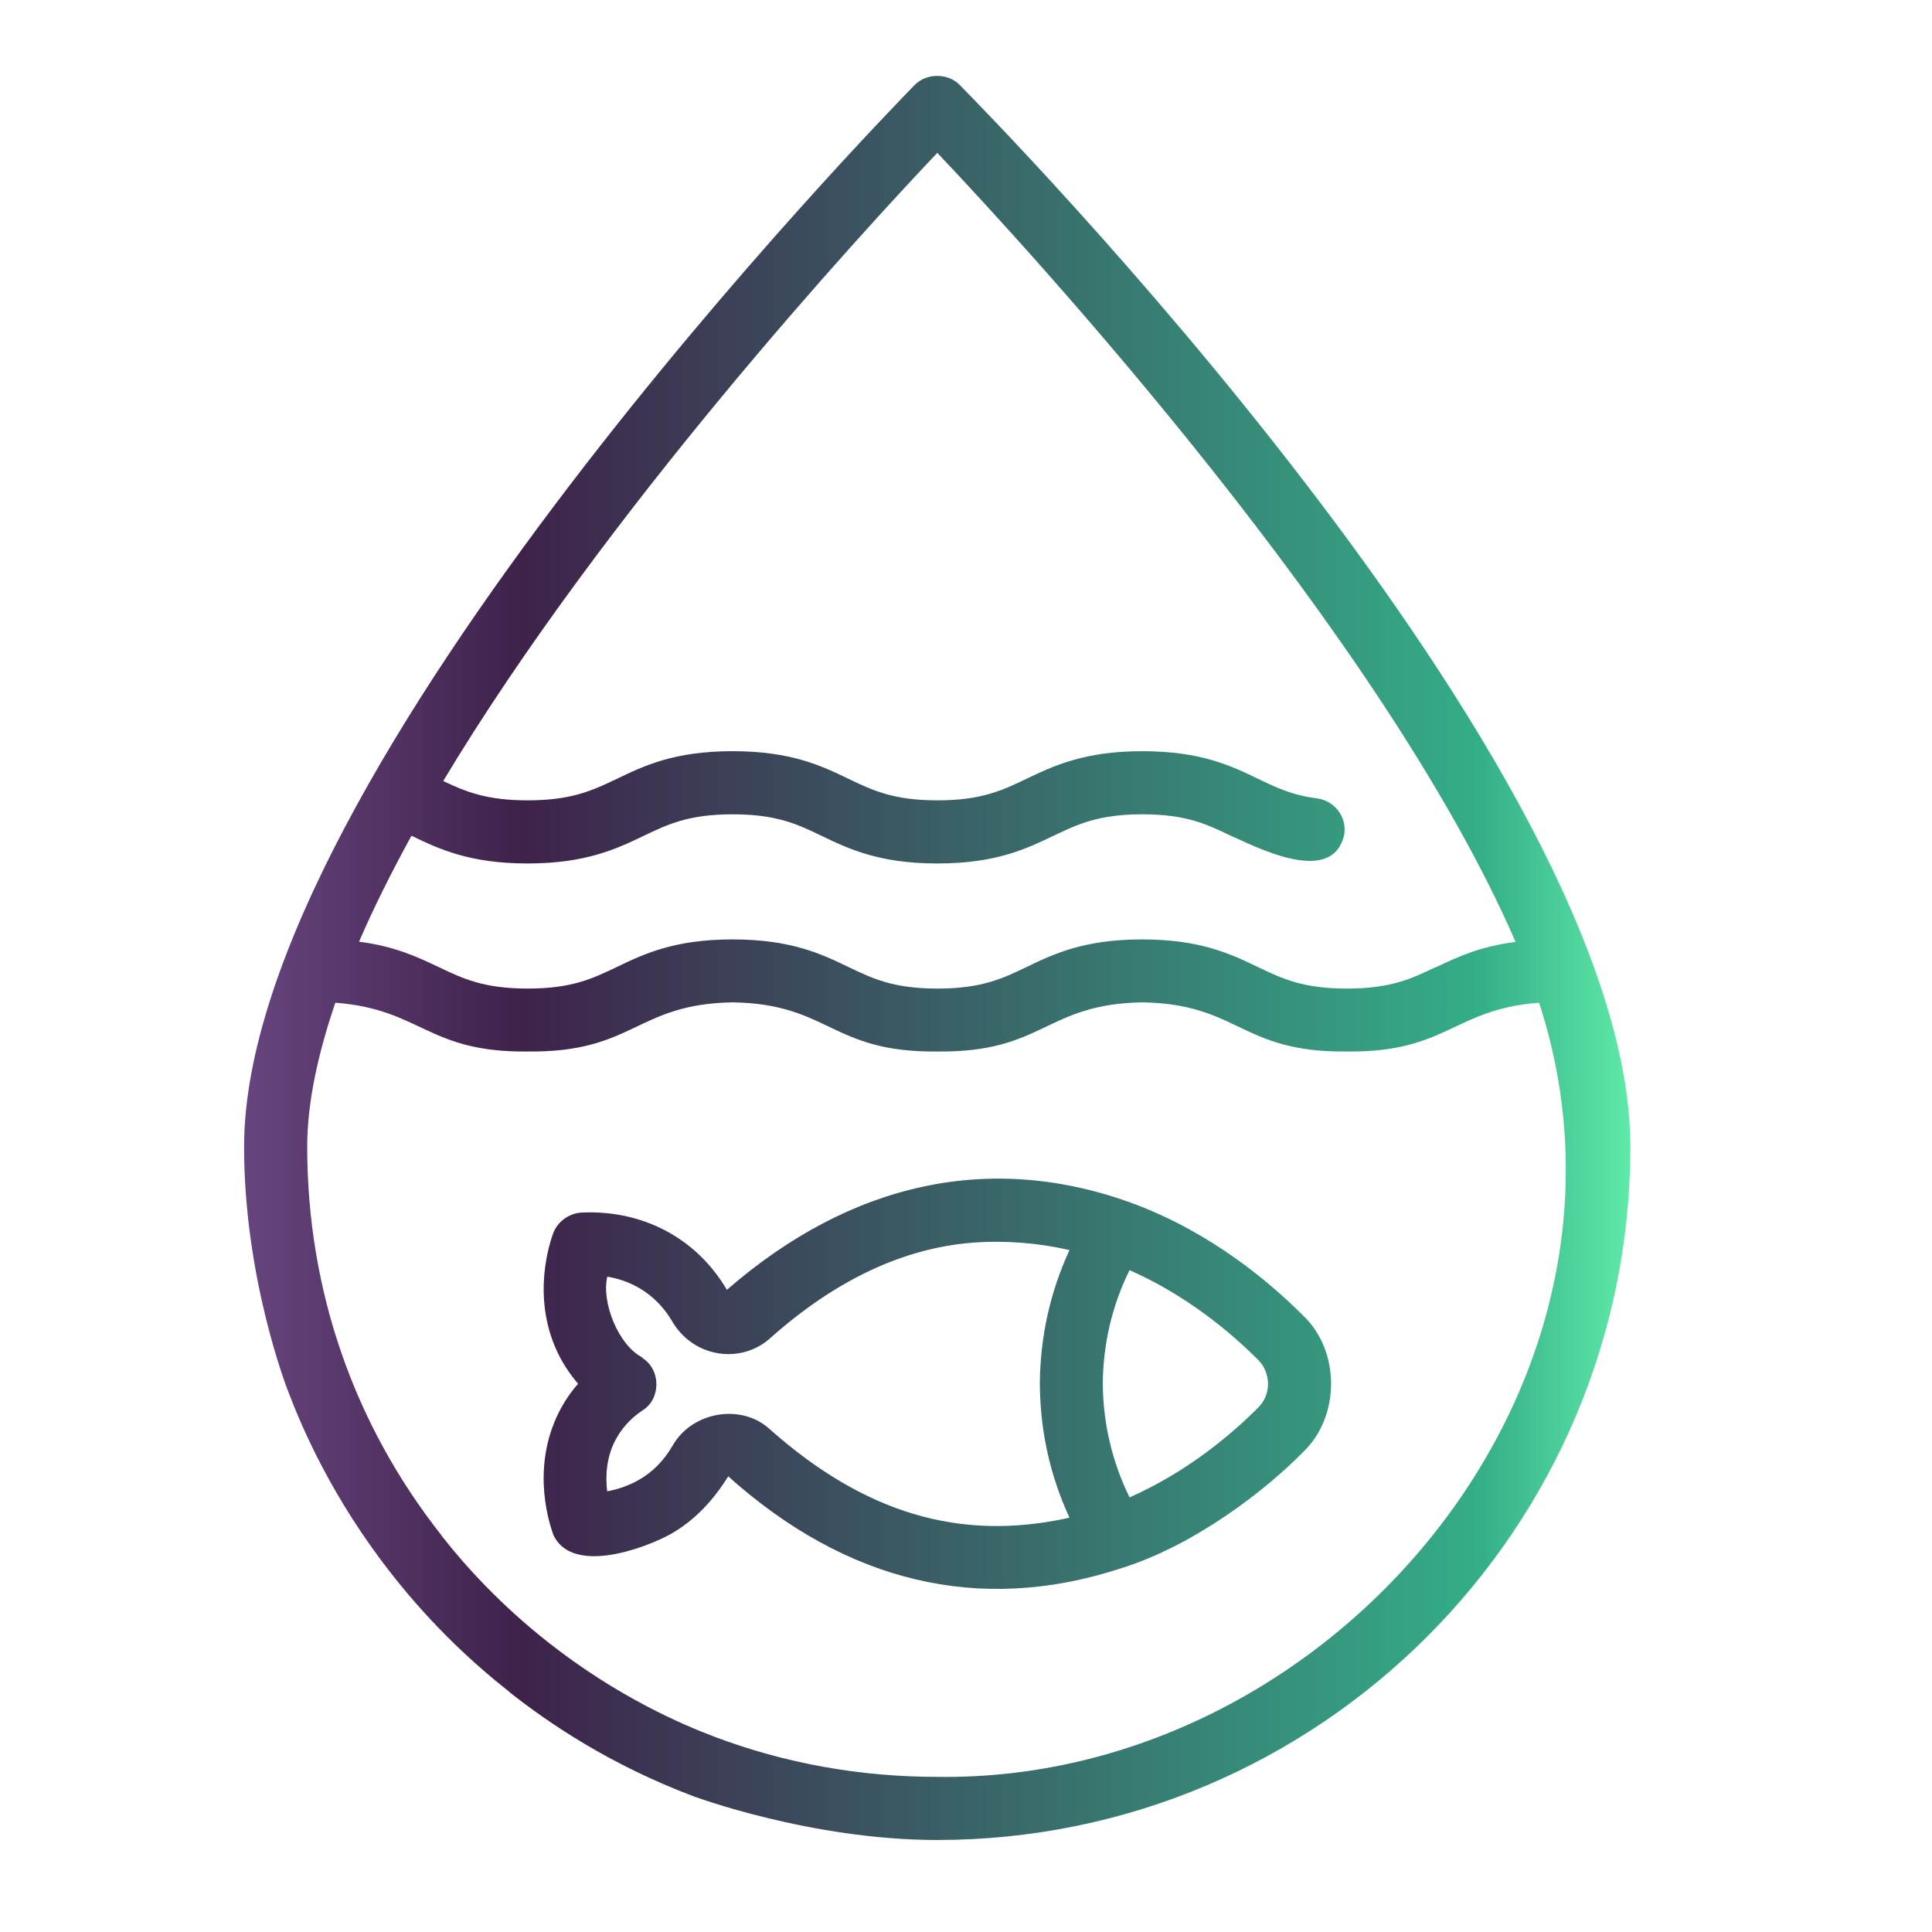
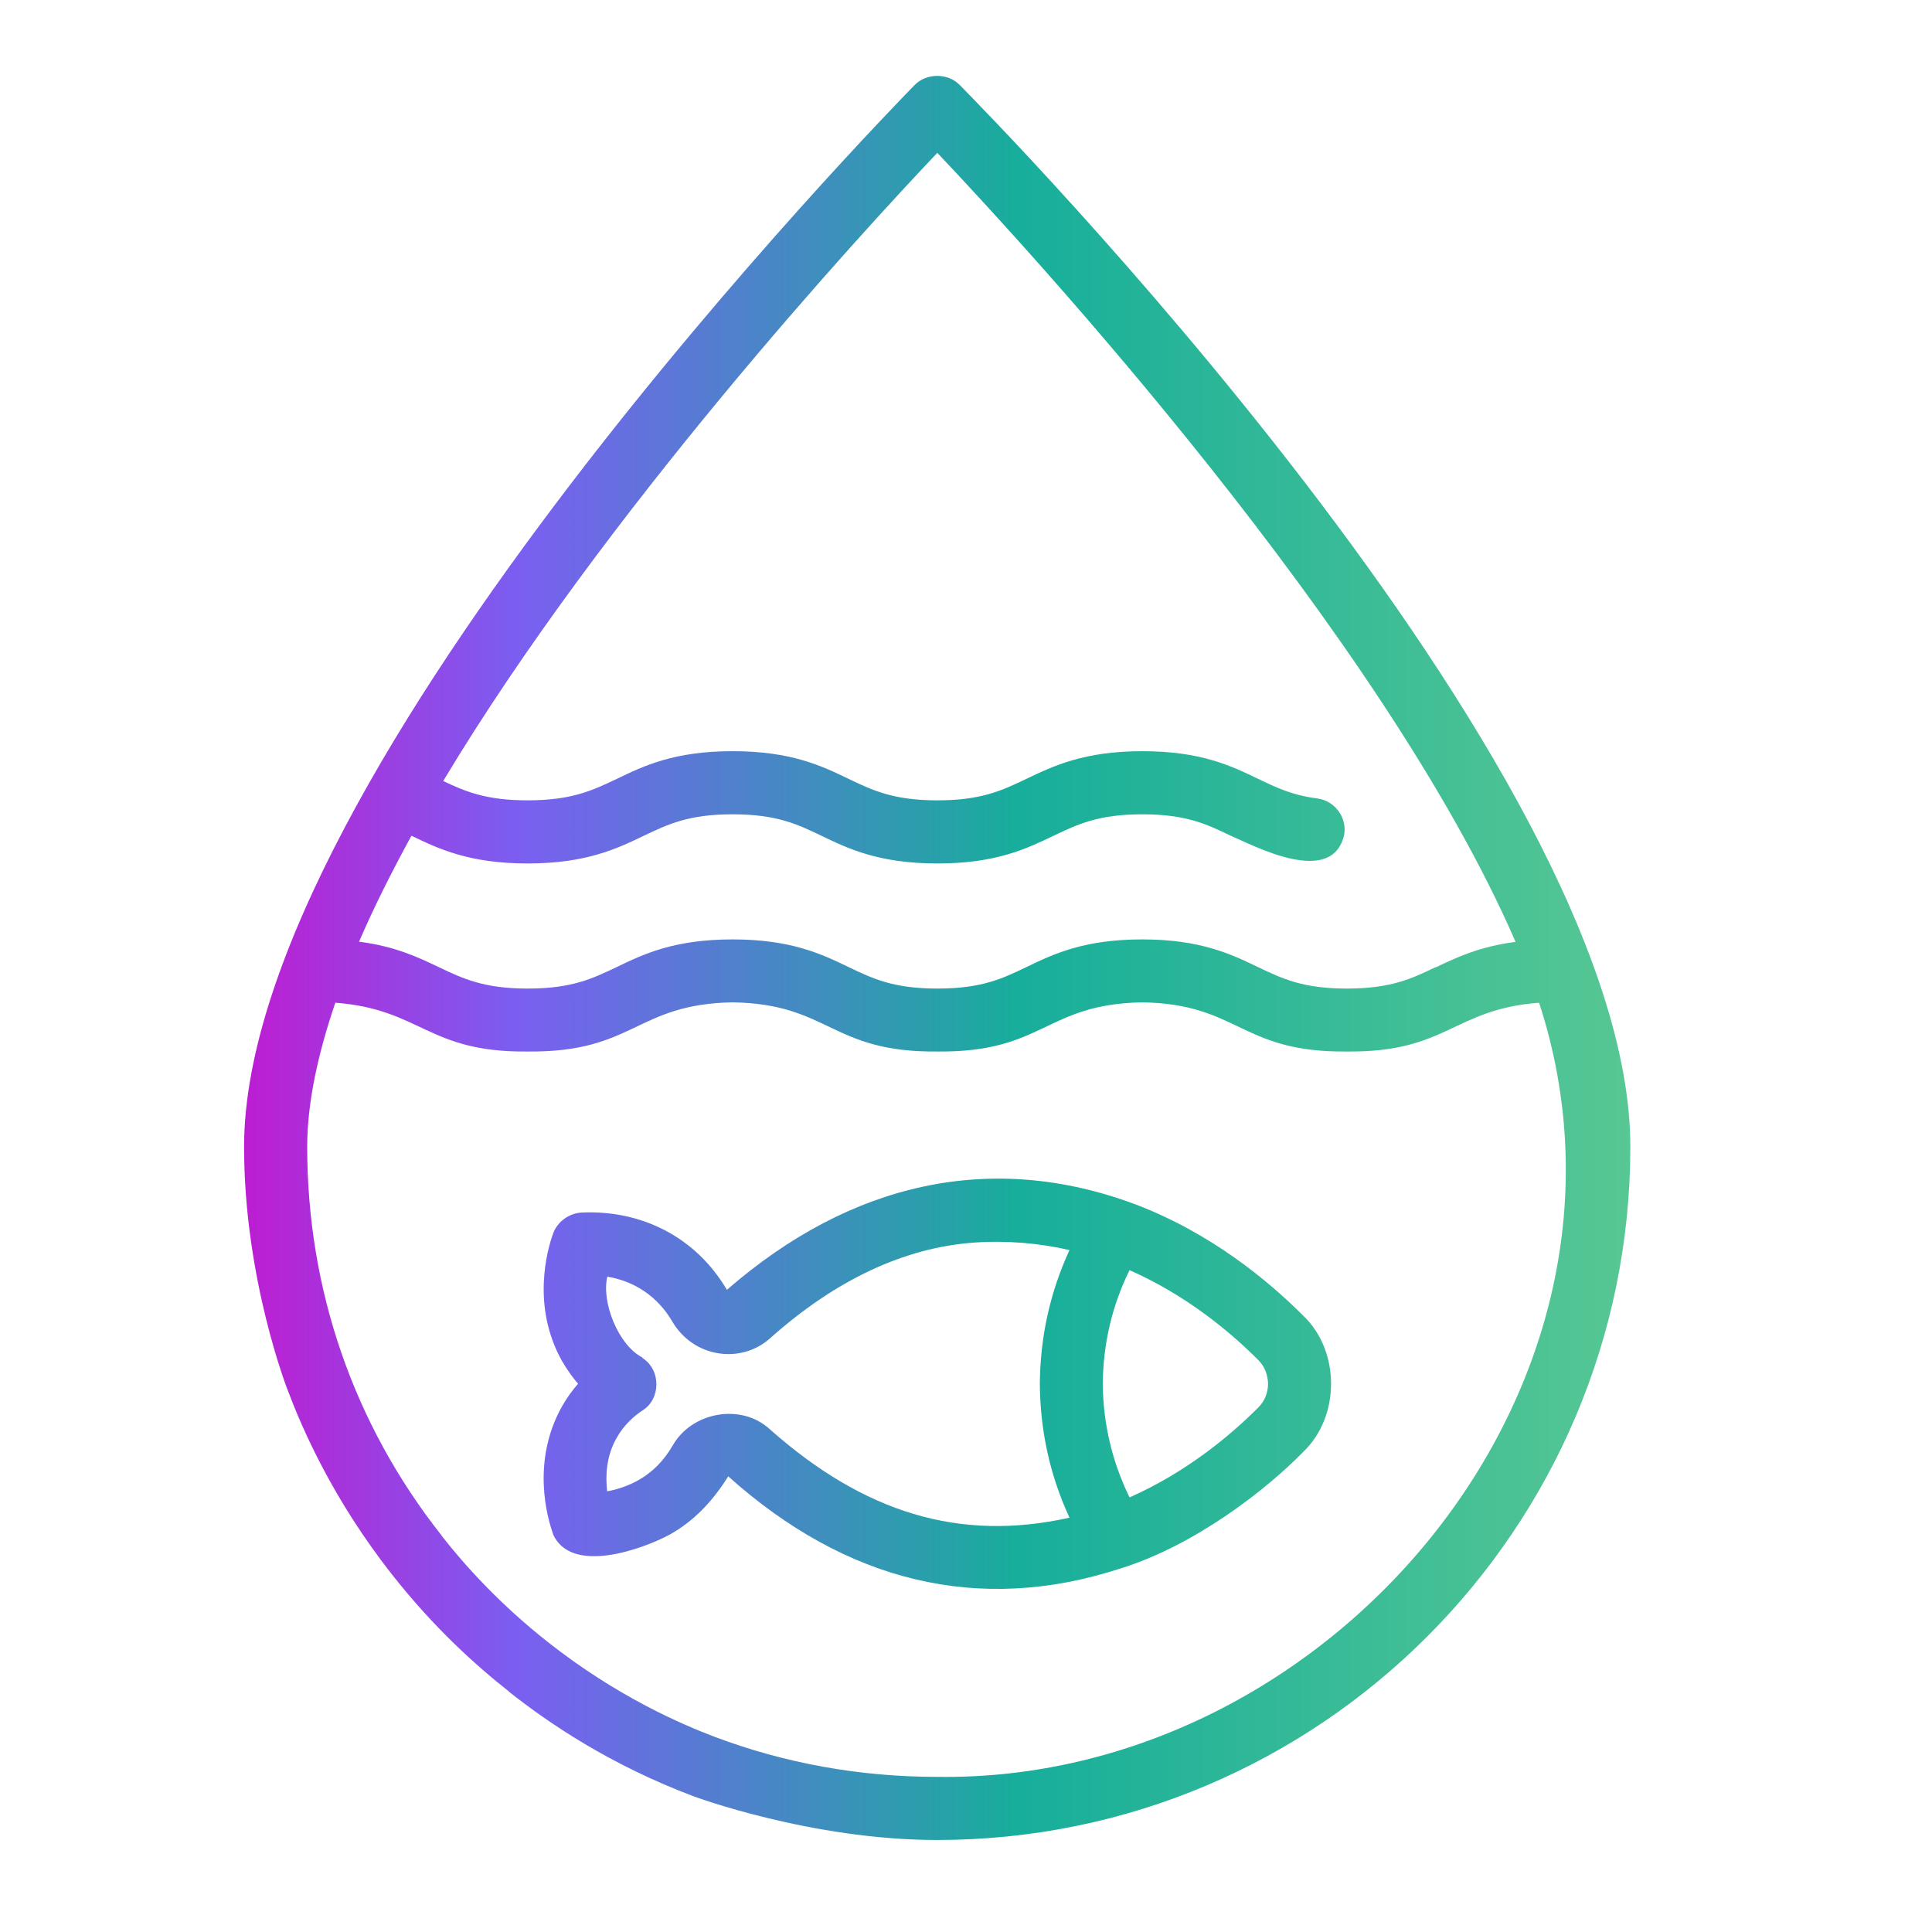
<svg xmlns="http://www.w3.org/2000/svg" id="Layer_1" data-name="Layer 1" viewBox="0 0 101 101">
  <defs>
    <style>
      .cls-1 {
        fill: url(#New_Gradient_Swatch_1);
      }
    </style>
    <linearGradient id="New_Gradient_Swatch_1" data-name="New Gradient Swatch 1" x1="12.76" y1="51.2" x2="85.23" y2="51.2" gradientTransform="translate(0 101.28) scale(1 -1)" gradientUnits="userSpaceOnUse">
-       <stop offset="0" stop-color="#67447e" />
-       <stop offset=".2" stop-color="#3e224a" />
-       <stop offset=".89" stop-color="#34ad88" />
-       <stop offset="1" stop-color="#5eeaa7" />
+       <stop offset="0" stop-color="#bd1dd2" />
+       <stop offset=".2" stop-color="#7a5ff1" />
+       <stop offset=".56" stop-color="#17ae9b" />
+       <stop offset="1" stop-color="#57c793" />
    </linearGradient>
  </defs>
  <path class="cls-1" d="m23.1,80.29c-4.61-5.83-7.04-12.86-7.04-20.34,0-2.28.55-4.83,1.47-7.53,4.5.34,4.82,2.61,10.06,2.55,5.58.06,5.63-2.48,10.71-2.57,5.08.08,5.13,2.63,10.71,2.57,5.57.06,5.62-2.48,10.7-2.57,5.08.08,5.13,2.63,10.7,2.57,5.24.06,5.56-2.21,10.05-2.55,6.56,20.1-11,40.77-31.47,40.47-4.04,0-7.96-.71-11.62-2.09-1.67-.63-5.08-2.08-8.72-4.95-2.5-1.97-4.32-3.98-5.56-5.56m3.52,8.15c2.08,1.65,5.3,3.83,9.66,5.47,0,0,6.12,2.28,12.72,2.28,19.98,0,36.24-16.26,36.24-36.24S51.6,5.9,50.17,4.44c-.62-.63-1.73-.63-2.35,0-1.43,1.46-35.06,35.95-35.06,55.51,0,6.95,2.29,12.75,2.29,12.75.72,1.91,2.32,5.65,5.46,9.63,2.16,2.75,4.37,4.74,6.1,6.1Zm48.44-37.88c-1.25.6-2.34,1.12-4.64,1.12s-3.38-.52-4.64-1.12c-1.41-.68-3.01-1.45-6.06-1.45s-4.65.77-6.06,1.45c-1.25.6-2.34,1.12-4.64,1.12s-3.39-.52-4.64-1.12c-1.41-.68-3.01-1.45-6.07-1.45s-4.66.77-6.07,1.45c-1.26.6-2.34,1.12-4.64,1.12s-3.39-.52-4.65-1.12c-1.09-.52-2.29-1.09-4.17-1.33.78-1.81,1.71-3.66,2.74-5.54,1.41.68,3.02,1.45,6.07,1.45s4.67-.77,6.08-1.45c1.26-.6,2.34-1.12,4.64-1.12s3.39.52,4.64,1.12c1.41.68,3.01,1.45,6.07,1.45s4.65-.77,6.07-1.45c1.26-.6,2.34-1.12,4.64-1.12s3.37.52,4.62,1.12c1.18.5,5.35,2.75,5.94-.1.12-.9-.52-1.73-1.42-1.85-1.32-.17-2.14-.57-3.1-1.03-1.41-.68-3-1.44-6.04-1.44s-4.65.77-6.07,1.45c-1.26.6-2.34,1.12-4.64,1.12s-3.39-.52-4.64-1.12c-1.41-.68-3.01-1.45-6.07-1.45s-4.65.77-6.06,1.45c-1.26.6-2.35,1.12-4.66,1.12-2.16,0-3.25-.46-4.41-1.01,8.42-14.04,21.81-28.6,25.83-32.84,4.84,5.11,23.24,25.14,30.23,41.25-1.88.24-3.08.81-4.17,1.33h0Zm-46.15,29.62c.94,2.18,4.72.8,6.14.03,1.2-.68,2.19-1.68,3.03-3.03,6.16,5.52,13.1,7.22,20.46,4.83,3.98-1.22,7.74-4.2,9.6-6.11,1.94-1.85,1.94-5.27,0-7.12-1.82-1.82-4.81-4.31-8.75-5.81-7.54-2.83-14.91-1.17-21.38,4.46-1.62-2.76-4.47-4.19-7.61-4.04-.65.04-1.27.49-1.48,1.11-.3.83-1.14,3.78.47,6.65.26.45.55.85.84,1.19-.3.34-.59.74-.85,1.2-1.6,2.87-.76,5.81-.46,6.64Zm37.39-7.84c0,.47-.18.91-.5,1.23-1.46,1.47-3.79,3.41-6.74,4.71-.92-1.88-1.38-3.87-1.4-5.94.02-2.06.47-4.06,1.4-5.94,2.97,1.31,5.28,3.24,6.74,4.71.32.32.49.76.5,1.23h0Zm-32.7-1.37c-1.28-.65-2.16-2.92-1.84-4.23,1.43.24,2.64,1.04,3.41,2.37.53.89,1.41,1.49,2.42,1.64.97.15,1.96-.14,2.68-.79,3.42-3.05,7-4.73,10.64-5,1.7-.12,3.4.02,5.01.39-1.03,2.24-1.53,4.56-1.55,7,.02,2.44.52,4.76,1.55,6.99-5.76,1.29-10.76-.28-15.64-4.6-1.5-1.41-4.11-.94-5.11.84-.47.8-1.05,1.38-1.77,1.79-.47.27-1.09.5-1.65.59-.09-.77-.06-1.81.49-2.78.41-.73.96-1.18,1.35-1.44.98-.6.98-2.14,0-2.75Z" />
</svg>
